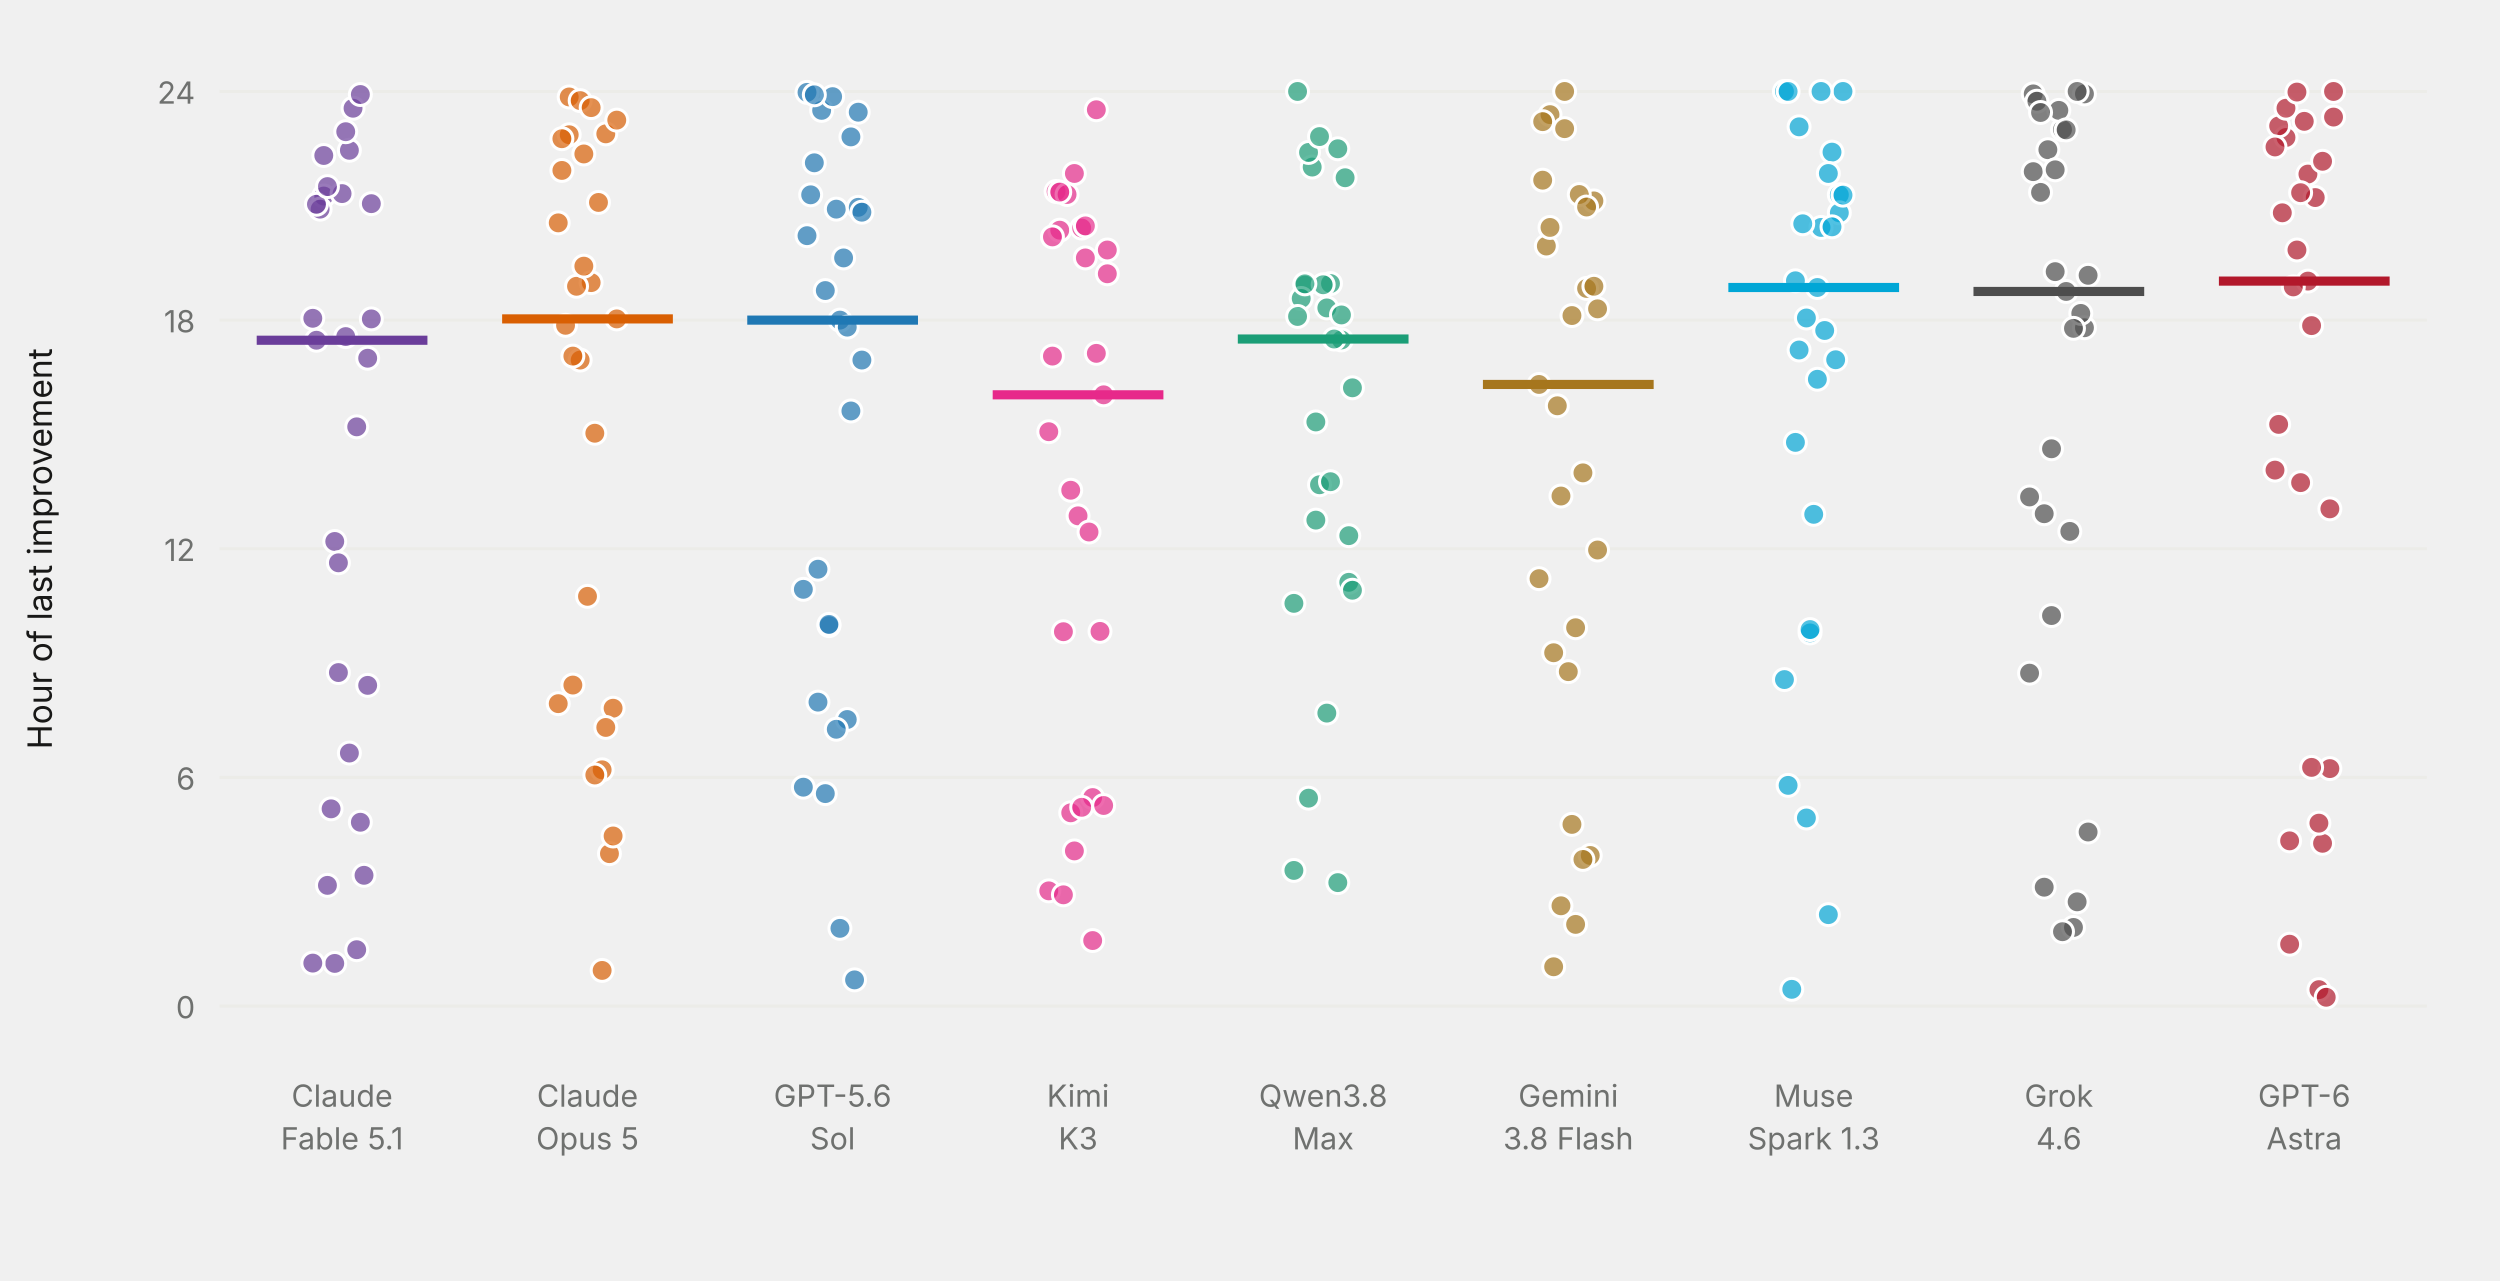
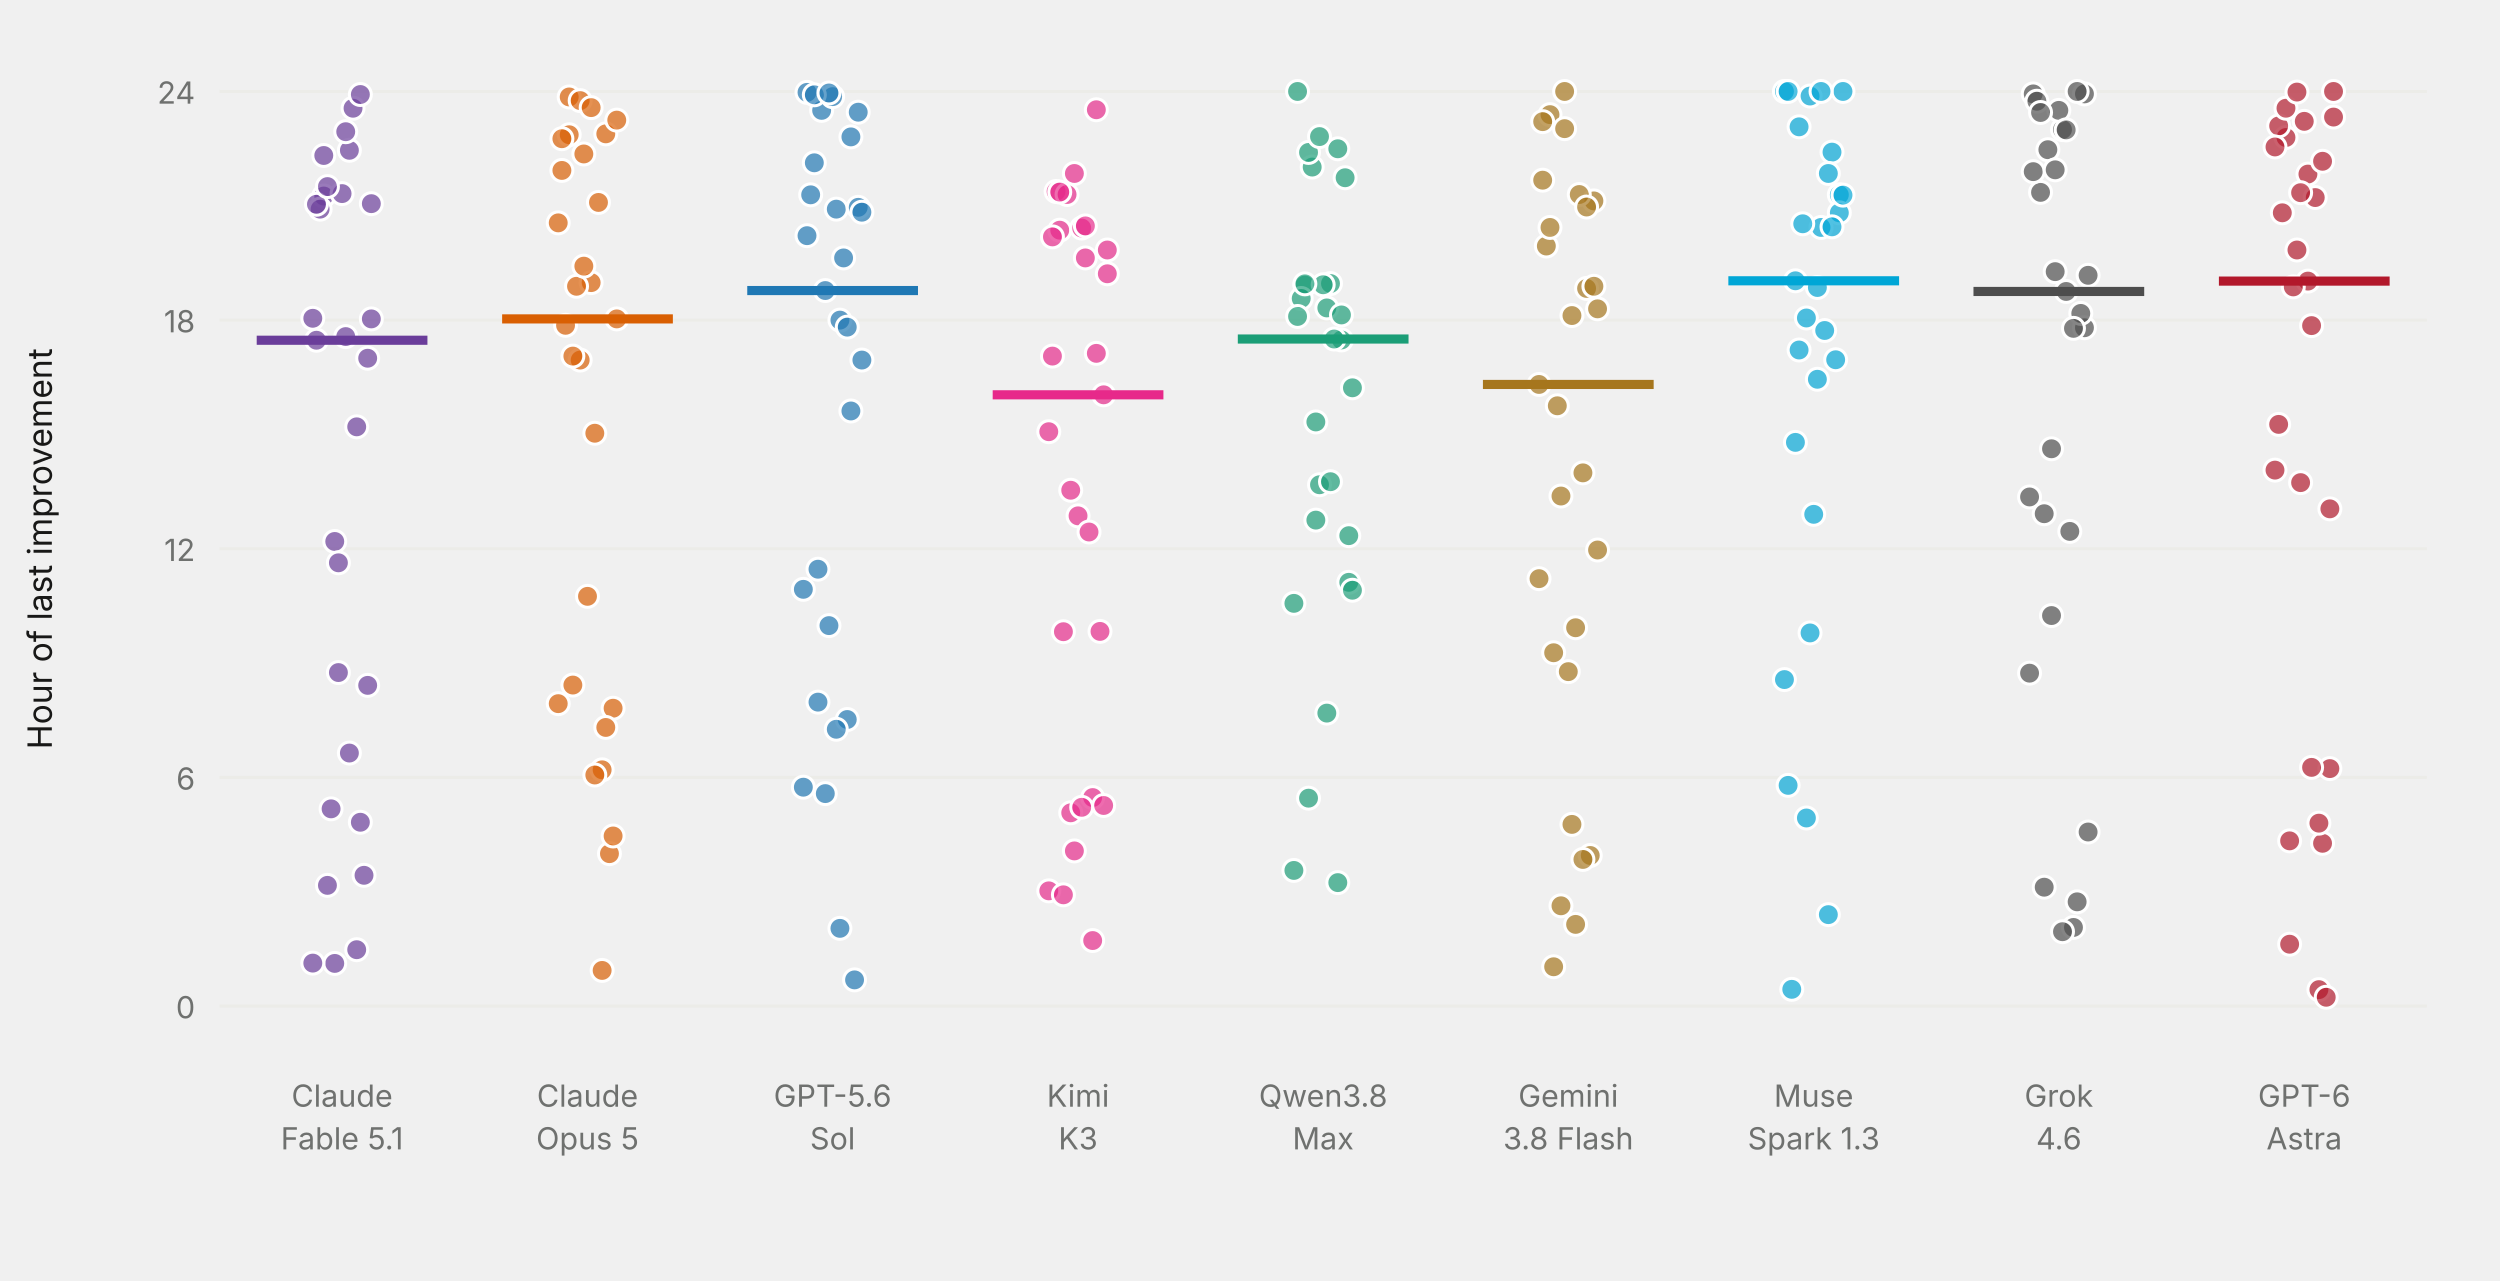
<svg xmlns="http://www.w3.org/2000/svg" viewBox="0 0 820 420" role="img" aria-label="Hour of last hidden test improvement">
  <style>
text{font-family:Inter,ui-sans-serif,-apple-system,BlinkMacSystemFont,"Segoe UI",sans-serif;fill:#181817}
.muted{fill:#6f716f}.grid{stroke:#ecece8;stroke-width:1}.axis{stroke:#babbb7;stroke-width:1}
.legend{font-size:10px}.label{font-size:11px}.tick{font-size:10px;fill:#6f716f}
</style>
  <line class="grid" x1="72" x2="796" y1="330.0" y2="330.0" />
  <text class="tick" x="64.0" y="334.0" text-anchor="end">0</text>
  <line class="grid" x1="72" x2="796" y1="255.0" y2="255.0" />
  <text class="tick" x="64.0" y="259.0" text-anchor="end">6</text>
  <line class="grid" x1="72" x2="796" y1="180.0" y2="180.0" />
  <text class="tick" x="64.0" y="184.0" text-anchor="end">12</text>
  <line class="grid" x1="72" x2="796" y1="105.0" y2="105.0" />
  <text class="tick" x="64.0" y="109.0" text-anchor="end">18</text>
  <line class="grid" x1="72" x2="796" y1="30.0" y2="30.0" />
  <text class="tick" x="64.0" y="34.0" text-anchor="end">24</text>
  <circle cx="102.6" cy="104.4" r="3.6" fill="#6A3D9A" fill-opacity=".68" stroke="#fff" />
  <circle cx="106.2" cy="64.3" r="3.6" fill="#6A3D9A" fill-opacity=".68" stroke="#fff" />
  <circle cx="109.8" cy="316.0" r="3.6" fill="#6A3D9A" fill-opacity=".68" stroke="#fff" />
  <circle cx="113.4" cy="110.4" r="3.6" fill="#6A3D9A" fill-opacity=".68" stroke="#fff" />
  <circle cx="117.0" cy="311.5" r="3.6" fill="#6A3D9A" fill-opacity=".68" stroke="#fff" />
  <circle cx="120.6" cy="224.8" r="3.6" fill="#6A3D9A" fill-opacity=".68" stroke="#fff" />
  <circle cx="103.8" cy="111.6" r="3.6" fill="#6A3D9A" fill-opacity=".68" stroke="#fff" />
  <circle cx="107.4" cy="290.4" r="3.6" fill="#6A3D9A" fill-opacity=".68" stroke="#fff" />
  <circle cx="111.0" cy="220.6" r="3.6" fill="#6A3D9A" fill-opacity=".68" stroke="#fff" />
  <circle cx="114.6" cy="49.3" r="3.6" fill="#6A3D9A" fill-opacity=".68" stroke="#fff" />
  <circle cx="118.2" cy="269.7" r="3.6" fill="#6A3D9A" fill-opacity=".68" stroke="#fff" />
  <circle cx="121.8" cy="104.6" r="3.6" fill="#6A3D9A" fill-opacity=".68" stroke="#fff" />
  <circle cx="105.0" cy="68.6" r="3.6" fill="#6A3D9A" fill-opacity=".68" stroke="#fff" />
  <circle cx="108.6" cy="265.3" r="3.6" fill="#6A3D9A" fill-opacity=".68" stroke="#fff" />
  <circle cx="112.2" cy="63.5" r="3.6" fill="#6A3D9A" fill-opacity=".68" stroke="#fff" />
  <circle cx="115.8" cy="35.5" r="3.6" fill="#6A3D9A" fill-opacity=".68" stroke="#fff" />
  <circle cx="119.4" cy="287.1" r="3.6" fill="#6A3D9A" fill-opacity=".68" stroke="#fff" />
  <circle cx="102.6" cy="315.9" r="3.6" fill="#6A3D9A" fill-opacity=".68" stroke="#fff" />
  <circle cx="106.2" cy="51.0" r="3.6" fill="#6A3D9A" fill-opacity=".68" stroke="#fff" />
  <circle cx="109.8" cy="177.6" r="3.6" fill="#6A3D9A" fill-opacity=".68" stroke="#fff" />
  <circle cx="113.4" cy="43.2" r="3.6" fill="#6A3D9A" fill-opacity=".68" stroke="#fff" />
  <circle cx="117.0" cy="140.0" r="3.6" fill="#6A3D9A" fill-opacity=".68" stroke="#fff" />
  <circle cx="120.6" cy="117.5" r="3.6" fill="#6A3D9A" fill-opacity=".68" stroke="#fff" />
  <circle cx="103.8" cy="67.0" r="3.6" fill="#6A3D9A" fill-opacity=".68" stroke="#fff" />
  <circle cx="107.4" cy="61.2" r="3.6" fill="#6A3D9A" fill-opacity=".68" stroke="#fff" />
  <circle cx="111.0" cy="184.6" r="3.6" fill="#6A3D9A" fill-opacity=".68" stroke="#fff" />
  <circle cx="114.6" cy="247.0" r="3.6" fill="#6A3D9A" fill-opacity=".68" stroke="#fff" />
  <circle cx="118.2" cy="31.0" r="3.6" fill="#6A3D9A" fill-opacity=".68" stroke="#fff" />
  <circle cx="121.8" cy="66.8" r="3.6" fill="#6A3D9A" fill-opacity=".68" stroke="#fff" />
  <line x1="84.2" x2="140.2" y1="111.6" y2="111.6" stroke="#6A3D9A" stroke-width="3" />
  <text class="tick" x="112.2" y="363.0" text-anchor="middle">Claude</text>
  <text class="tick" x="112.2" y="377.0" text-anchor="middle">Fable 5.1</text>
  <circle cx="183.1" cy="73.1" r="3.6" fill="#D95F02" fill-opacity=".68" stroke="#fff" />
  <circle cx="186.7" cy="31.8" r="3.6" fill="#D95F02" fill-opacity=".68" stroke="#fff" />
  <circle cx="190.3" cy="118.1" r="3.6" fill="#D95F02" fill-opacity=".68" stroke="#fff" />
  <circle cx="193.9" cy="92.7" r="3.6" fill="#D95F02" fill-opacity=".68" stroke="#fff" />
  <circle cx="197.5" cy="252.5" r="3.6" fill="#D95F02" fill-opacity=".68" stroke="#fff" />
  <circle cx="201.1" cy="232.3" r="3.6" fill="#D95F02" fill-opacity=".68" stroke="#fff" />
  <circle cx="184.3" cy="55.9" r="3.6" fill="#D95F02" fill-opacity=".68" stroke="#fff" />
  <circle cx="187.9" cy="116.8" r="3.6" fill="#D95F02" fill-opacity=".68" stroke="#fff" />
  <circle cx="191.5" cy="50.5" r="3.6" fill="#D95F02" fill-opacity=".68" stroke="#fff" />
  <circle cx="195.1" cy="142.1" r="3.6" fill="#D95F02" fill-opacity=".68" stroke="#fff" />
  <circle cx="198.7" cy="238.6" r="3.6" fill="#D95F02" fill-opacity=".68" stroke="#fff" />
  <circle cx="202.3" cy="104.6" r="3.6" fill="#D95F02" fill-opacity=".68" stroke="#fff" />
  <circle cx="185.5" cy="106.7" r="3.6" fill="#D95F02" fill-opacity=".68" stroke="#fff" />
  <circle cx="189.1" cy="93.9" r="3.6" fill="#D95F02" fill-opacity=".68" stroke="#fff" />
  <circle cx="192.7" cy="195.6" r="3.6" fill="#D95F02" fill-opacity=".68" stroke="#fff" />
  <circle cx="196.3" cy="66.4" r="3.6" fill="#D95F02" fill-opacity=".68" stroke="#fff" />
  <circle cx="199.9" cy="280.0" r="3.6" fill="#D95F02" fill-opacity=".68" stroke="#fff" />
  <circle cx="183.1" cy="230.8" r="3.6" fill="#D95F02" fill-opacity=".68" stroke="#fff" />
  <circle cx="186.7" cy="44.2" r="3.6" fill="#D95F02" fill-opacity=".68" stroke="#fff" />
  <circle cx="190.3" cy="33.0" r="3.6" fill="#D95F02" fill-opacity=".68" stroke="#fff" />
  <circle cx="193.9" cy="35.3" r="3.6" fill="#D95F02" fill-opacity=".68" stroke="#fff" />
  <circle cx="197.5" cy="318.3" r="3.6" fill="#D95F02" fill-opacity=".68" stroke="#fff" />
  <circle cx="201.1" cy="274.2" r="3.6" fill="#D95F02" fill-opacity=".68" stroke="#fff" />
  <circle cx="184.3" cy="45.5" r="3.6" fill="#D95F02" fill-opacity=".68" stroke="#fff" />
  <circle cx="187.9" cy="224.7" r="3.6" fill="#D95F02" fill-opacity=".68" stroke="#fff" />
  <circle cx="191.5" cy="87.3" r="3.6" fill="#D95F02" fill-opacity=".68" stroke="#fff" />
  <circle cx="195.1" cy="254.2" r="3.6" fill="#D95F02" fill-opacity=".68" stroke="#fff" />
  <circle cx="198.7" cy="43.9" r="3.6" fill="#D95F02" fill-opacity=".68" stroke="#fff" />
  <circle cx="202.3" cy="39.4" r="3.6" fill="#D95F02" fill-opacity=".68" stroke="#fff" />
  <line x1="164.7" x2="220.7" y1="104.6" y2="104.6" stroke="#D95F02" stroke-width="3" />
  <text class="tick" x="192.7" y="363.0" text-anchor="middle">Claude</text>
  <text class="tick" x="192.7" y="377.0" text-anchor="middle">Opus 5</text>
  <circle cx="263.5" cy="258.2" r="3.6" fill="#1F78B4" fill-opacity=".68" stroke="#fff" />
  <circle cx="267.1" cy="53.4" r="3.6" fill="#1F78B4" fill-opacity=".68" stroke="#fff" />
  <circle cx="270.7" cy="260.3" r="3.6" fill="#1F78B4" fill-opacity=".68" stroke="#fff" />
  <circle cx="274.3" cy="68.6" r="3.6" fill="#1F78B4" fill-opacity=".68" stroke="#fff" />
  <circle cx="277.9" cy="236.0" r="3.6" fill="#1F78B4" fill-opacity=".68" stroke="#fff" />
  <circle cx="281.5" cy="68.0" r="3.6" fill="#1F78B4" fill-opacity=".68" stroke="#fff" />
  <circle cx="264.7" cy="30.3" r="3.6" fill="#1F78B4" fill-opacity=".68" stroke="#fff" />
  <circle cx="268.3" cy="230.3" r="3.6" fill="#1F78B4" fill-opacity=".68" stroke="#fff" />
  <circle cx="271.9" cy="205.2" r="3.6" fill="#1F78B4" fill-opacity=".68" stroke="#fff" />
  <circle cx="275.5" cy="105.0" r="3.6" fill="#1F78B4" fill-opacity=".68" stroke="#fff" />
  <circle cx="279.1" cy="134.8" r="3.6" fill="#1F78B4" fill-opacity=".68" stroke="#fff" />
  <circle cx="282.7" cy="118.1" r="3.6" fill="#1F78B4" fill-opacity=".68" stroke="#fff" />
  <circle cx="265.9" cy="63.9" r="3.6" fill="#1F78B4" fill-opacity=".68" stroke="#fff" />
  <circle cx="269.5" cy="36.2" r="3.6" fill="#1F78B4" fill-opacity=".68" stroke="#fff" />
  <circle cx="273.1" cy="31.7" r="3.6" fill="#1F78B4" fill-opacity=".68" stroke="#fff" />
  <circle cx="276.7" cy="84.6" r="3.6" fill="#1F78B4" fill-opacity=".68" stroke="#fff" />
  <circle cx="280.3" cy="321.4" r="3.6" fill="#1F78B4" fill-opacity=".68" stroke="#fff" />
  <circle cx="263.5" cy="193.3" r="3.6" fill="#1F78B4" fill-opacity=".68" stroke="#fff" />
  <circle cx="267.1" cy="31.1" r="3.6" fill="#1F78B4" fill-opacity=".68" stroke="#fff" />
  <circle cx="270.7" cy="95.3" r="3.6" fill="#1F78B4" fill-opacity=".68" stroke="#fff" />
  <circle cx="274.3" cy="239.2" r="3.6" fill="#1F78B4" fill-opacity=".68" stroke="#fff" />
  <circle cx="277.9" cy="107.3" r="3.6" fill="#1F78B4" fill-opacity=".68" stroke="#fff" />
  <circle cx="281.5" cy="36.8" r="3.6" fill="#1F78B4" fill-opacity=".68" stroke="#fff" />
  <circle cx="264.7" cy="77.3" r="3.6" fill="#1F78B4" fill-opacity=".68" stroke="#fff" />
  <circle cx="268.3" cy="186.7" r="3.6" fill="#1F78B4" fill-opacity=".68" stroke="#fff" />
-   <circle cx="271.9" cy="204.8" r="3.6" fill="#1F78B4" fill-opacity=".68" stroke="#fff" />
+   <circle cx="271.9" cy="30.5" r="3.6" fill="#1F78B4" fill-opacity=".68" stroke="#fff" />
  <circle cx="275.5" cy="304.5" r="3.6" fill="#1F78B4" fill-opacity=".68" stroke="#fff" />
  <circle cx="279.1" cy="44.9" r="3.6" fill="#1F78B4" fill-opacity=".68" stroke="#fff" />
  <circle cx="282.7" cy="69.6" r="3.6" fill="#1F78B4" fill-opacity=".68" stroke="#fff" />
-   <line x1="245.1" x2="301.1" y1="105.0" y2="105.0" stroke="#1F78B4" stroke-width="3" />
+   <line x1="245.1" x2="301.1" y1="95.3" y2="95.3" stroke="#1F78B4" stroke-width="3" />
  <text class="tick" x="273.1" y="363.0" text-anchor="middle">GPT-5.6</text>
  <text class="tick" x="273.1" y="377.0" text-anchor="middle">Sol</text>
  <circle cx="344.0" cy="141.6" r="3.6" fill="#E7298A" fill-opacity=".68" stroke="#fff" />
  <circle cx="347.6" cy="75.5" r="3.6" fill="#E7298A" fill-opacity=".68" stroke="#fff" />
  <circle cx="351.2" cy="160.8" r="3.6" fill="#E7298A" fill-opacity=".68" stroke="#fff" />
  <circle cx="354.8" cy="74.8" r="3.6" fill="#E7298A" fill-opacity=".68" stroke="#fff" />
  <circle cx="358.4" cy="261.6" r="3.6" fill="#E7298A" fill-opacity=".68" stroke="#fff" />
  <circle cx="362.0" cy="129.5" r="3.6" fill="#E7298A" fill-opacity=".68" stroke="#fff" />
  <circle cx="345.2" cy="116.8" r="3.6" fill="#E7298A" fill-opacity=".68" stroke="#fff" />
  <circle cx="348.8" cy="207.2" r="3.6" fill="#E7298A" fill-opacity=".68" stroke="#fff" />
  <circle cx="352.4" cy="56.9" r="3.6" fill="#E7298A" fill-opacity=".68" stroke="#fff" />
  <circle cx="356.0" cy="74.1" r="3.6" fill="#E7298A" fill-opacity=".68" stroke="#fff" />
  <circle cx="359.6" cy="36.0" r="3.6" fill="#E7298A" fill-opacity=".68" stroke="#fff" />
  <circle cx="363.2" cy="82.0" r="3.6" fill="#E7298A" fill-opacity=".68" stroke="#fff" />
  <circle cx="346.4" cy="62.8" r="3.6" fill="#E7298A" fill-opacity=".68" stroke="#fff" />
  <circle cx="350.0" cy="63.8" r="3.6" fill="#E7298A" fill-opacity=".68" stroke="#fff" />
  <circle cx="353.6" cy="169.2" r="3.6" fill="#E7298A" fill-opacity=".68" stroke="#fff" />
  <circle cx="357.2" cy="174.5" r="3.6" fill="#E7298A" fill-opacity=".68" stroke="#fff" />
  <circle cx="360.8" cy="207.1" r="3.6" fill="#E7298A" fill-opacity=".68" stroke="#fff" />
  <circle cx="344.0" cy="292.2" r="3.6" fill="#E7298A" fill-opacity=".68" stroke="#fff" />
  <circle cx="347.6" cy="63.0" r="3.6" fill="#E7298A" fill-opacity=".68" stroke="#fff" />
  <circle cx="351.2" cy="266.6" r="3.6" fill="#E7298A" fill-opacity=".68" stroke="#fff" />
  <circle cx="354.8" cy="264.8" r="3.6" fill="#E7298A" fill-opacity=".68" stroke="#fff" />
  <circle cx="358.4" cy="308.5" r="3.6" fill="#E7298A" fill-opacity=".68" stroke="#fff" />
  <circle cx="362.0" cy="264.2" r="3.6" fill="#E7298A" fill-opacity=".68" stroke="#fff" />
  <circle cx="345.2" cy="77.7" r="3.6" fill="#E7298A" fill-opacity=".68" stroke="#fff" />
  <circle cx="348.8" cy="293.5" r="3.6" fill="#E7298A" fill-opacity=".68" stroke="#fff" />
  <circle cx="352.4" cy="279.1" r="3.6" fill="#E7298A" fill-opacity=".68" stroke="#fff" />
  <circle cx="356.0" cy="84.6" r="3.6" fill="#E7298A" fill-opacity=".68" stroke="#fff" />
  <circle cx="359.6" cy="115.9" r="3.6" fill="#E7298A" fill-opacity=".68" stroke="#fff" />
  <circle cx="363.2" cy="89.8" r="3.6" fill="#E7298A" fill-opacity=".68" stroke="#fff" />
  <line x1="325.6" x2="381.6" y1="129.5" y2="129.5" stroke="#E7298A" stroke-width="3" />
  <text class="tick" x="353.6" y="363.0" text-anchor="middle">Kimi</text>
  <text class="tick" x="353.6" y="377.0" text-anchor="middle">K3</text>
  <circle cx="424.4" cy="197.9" r="3.6" fill="#1B9E77" fill-opacity=".68" stroke="#fff" />
  <circle cx="428.0" cy="93.5" r="3.6" fill="#1B9E77" fill-opacity=".68" stroke="#fff" />
  <circle cx="431.6" cy="170.6" r="3.6" fill="#1B9E77" fill-opacity=".68" stroke="#fff" />
  <circle cx="435.2" cy="233.9" r="3.6" fill="#1B9E77" fill-opacity=".68" stroke="#fff" />
  <circle cx="438.8" cy="48.8" r="3.6" fill="#1B9E77" fill-opacity=".68" stroke="#fff" />
  <circle cx="442.4" cy="191.0" r="3.6" fill="#1B9E77" fill-opacity=".68" stroke="#fff" />
  <circle cx="425.6" cy="30.0" r="3.6" fill="#1B9E77" fill-opacity=".68" stroke="#fff" />
  <circle cx="429.2" cy="261.8" r="3.6" fill="#1B9E77" fill-opacity=".68" stroke="#fff" />
  <circle cx="432.8" cy="159.0" r="3.6" fill="#1B9E77" fill-opacity=".68" stroke="#fff" />
  <circle cx="436.4" cy="93.0" r="3.6" fill="#1B9E77" fill-opacity=".68" stroke="#fff" />
  <circle cx="440.0" cy="111.5" r="3.6" fill="#1B9E77" fill-opacity=".68" stroke="#fff" />
  <circle cx="443.6" cy="193.6" r="3.6" fill="#1B9E77" fill-opacity=".68" stroke="#fff" />
  <circle cx="426.8" cy="97.9" r="3.6" fill="#1B9E77" fill-opacity=".68" stroke="#fff" />
  <circle cx="430.4" cy="54.8" r="3.6" fill="#1B9E77" fill-opacity=".68" stroke="#fff" />
  <circle cx="434.0" cy="93.4" r="3.6" fill="#1B9E77" fill-opacity=".68" stroke="#fff" />
  <circle cx="437.6" cy="111.2" r="3.6" fill="#1B9E77" fill-opacity=".68" stroke="#fff" />
  <circle cx="441.2" cy="58.3" r="3.6" fill="#1B9E77" fill-opacity=".68" stroke="#fff" />
  <circle cx="424.4" cy="285.5" r="3.6" fill="#1B9E77" fill-opacity=".68" stroke="#fff" />
  <circle cx="428.0" cy="93.1" r="3.6" fill="#1B9E77" fill-opacity=".68" stroke="#fff" />
  <circle cx="431.6" cy="138.4" r="3.6" fill="#1B9E77" fill-opacity=".68" stroke="#fff" />
  <circle cx="435.2" cy="101.0" r="3.6" fill="#1B9E77" fill-opacity=".68" stroke="#fff" />
  <circle cx="438.8" cy="289.5" r="3.6" fill="#1B9E77" fill-opacity=".68" stroke="#fff" />
  <circle cx="442.4" cy="175.7" r="3.6" fill="#1B9E77" fill-opacity=".68" stroke="#fff" />
  <circle cx="425.6" cy="103.8" r="3.6" fill="#1B9E77" fill-opacity=".68" stroke="#fff" />
  <circle cx="429.2" cy="50.0" r="3.6" fill="#1B9E77" fill-opacity=".68" stroke="#fff" />
  <circle cx="432.8" cy="44.8" r="3.6" fill="#1B9E77" fill-opacity=".68" stroke="#fff" />
  <circle cx="436.4" cy="158.0" r="3.6" fill="#1B9E77" fill-opacity=".68" stroke="#fff" />
  <circle cx="440.0" cy="103.3" r="3.6" fill="#1B9E77" fill-opacity=".68" stroke="#fff" />
  <circle cx="443.6" cy="127.2" r="3.6" fill="#1B9E77" fill-opacity=".68" stroke="#fff" />
  <line x1="406.0" x2="462.0" y1="111.2" y2="111.2" stroke="#1B9E77" stroke-width="3" />
  <text class="tick" x="434.0" y="363.0" text-anchor="middle">Qwen3.8</text>
  <text class="tick" x="434.0" y="377.0" text-anchor="middle">Max</text>
  <circle cx="504.8" cy="189.8" r="3.6" fill="#A6761D" fill-opacity=".68" stroke="#fff" />
  <circle cx="508.4" cy="37.6" r="3.6" fill="#A6761D" fill-opacity=".68" stroke="#fff" />
  <circle cx="512.0" cy="297.1" r="3.6" fill="#A6761D" fill-opacity=".68" stroke="#fff" />
  <circle cx="515.6" cy="103.5" r="3.6" fill="#A6761D" fill-opacity=".68" stroke="#fff" />
  <circle cx="519.2" cy="155.1" r="3.6" fill="#A6761D" fill-opacity=".68" stroke="#fff" />
  <circle cx="522.8" cy="65.9" r="3.6" fill="#A6761D" fill-opacity=".68" stroke="#fff" />
  <circle cx="506.0" cy="39.9" r="3.6" fill="#A6761D" fill-opacity=".68" stroke="#fff" />
  <circle cx="509.6" cy="317.1" r="3.6" fill="#A6761D" fill-opacity=".68" stroke="#fff" />
  <circle cx="513.2" cy="30.0" r="3.6" fill="#A6761D" fill-opacity=".68" stroke="#fff" />
  <circle cx="516.8" cy="303.2" r="3.6" fill="#A6761D" fill-opacity=".68" stroke="#fff" />
  <circle cx="520.4" cy="94.6" r="3.6" fill="#A6761D" fill-opacity=".68" stroke="#fff" />
  <circle cx="524.0" cy="180.4" r="3.6" fill="#A6761D" fill-opacity=".68" stroke="#fff" />
  <circle cx="507.2" cy="80.7" r="3.6" fill="#A6761D" fill-opacity=".68" stroke="#fff" />
  <circle cx="510.8" cy="133.1" r="3.6" fill="#A6761D" fill-opacity=".68" stroke="#fff" />
  <circle cx="514.4" cy="220.3" r="3.6" fill="#A6761D" fill-opacity=".68" stroke="#fff" />
  <circle cx="518.0" cy="63.8" r="3.6" fill="#A6761D" fill-opacity=".68" stroke="#fff" />
  <circle cx="521.6" cy="280.6" r="3.6" fill="#A6761D" fill-opacity=".68" stroke="#fff" />
  <circle cx="504.8" cy="126.1" r="3.6" fill="#A6761D" fill-opacity=".68" stroke="#fff" />
  <circle cx="508.4" cy="74.6" r="3.6" fill="#A6761D" fill-opacity=".68" stroke="#fff" />
  <circle cx="512.0" cy="162.7" r="3.6" fill="#A6761D" fill-opacity=".68" stroke="#fff" />
  <circle cx="515.6" cy="270.4" r="3.6" fill="#A6761D" fill-opacity=".68" stroke="#fff" />
  <circle cx="519.2" cy="281.9" r="3.6" fill="#A6761D" fill-opacity=".68" stroke="#fff" />
  <circle cx="522.8" cy="93.9" r="3.6" fill="#A6761D" fill-opacity=".68" stroke="#fff" />
  <circle cx="506.0" cy="59.1" r="3.6" fill="#A6761D" fill-opacity=".68" stroke="#fff" />
  <circle cx="509.6" cy="214.1" r="3.6" fill="#A6761D" fill-opacity=".68" stroke="#fff" />
  <circle cx="513.2" cy="42.2" r="3.6" fill="#A6761D" fill-opacity=".68" stroke="#fff" />
  <circle cx="516.8" cy="205.9" r="3.6" fill="#A6761D" fill-opacity=".68" stroke="#fff" />
  <circle cx="520.4" cy="67.9" r="3.6" fill="#A6761D" fill-opacity=".68" stroke="#fff" />
  <circle cx="524.0" cy="101.3" r="3.6" fill="#A6761D" fill-opacity=".68" stroke="#fff" />
  <line x1="486.4" x2="542.4" y1="126.1" y2="126.1" stroke="#A6761D" stroke-width="3" />
  <text class="tick" x="514.4" y="363.0" text-anchor="middle">Gemini</text>
  <text class="tick" x="514.4" y="377.0" text-anchor="middle">3.8 Flash</text>
  <circle cx="585.3" cy="30.0" r="3.6" fill="#00A6D6" fill-opacity=".68" stroke="#fff" />
  <circle cx="588.9" cy="145.1" r="3.6" fill="#00A6D6" fill-opacity=".68" stroke="#fff" />
  <circle cx="592.5" cy="268.3" r="3.6" fill="#00A6D6" fill-opacity=".68" stroke="#fff" />
  <circle cx="596.1" cy="124.4" r="3.6" fill="#00A6D6" fill-opacity=".68" stroke="#fff" />
  <circle cx="599.7" cy="300.0" r="3.6" fill="#00A6D6" fill-opacity=".68" stroke="#fff" />
  <circle cx="603.3" cy="63.9" r="3.6" fill="#00A6D6" fill-opacity=".68" stroke="#fff" />
  <circle cx="586.5" cy="30.0" r="3.6" fill="#00A6D6" fill-opacity=".68" stroke="#fff" />
  <circle cx="590.1" cy="41.6" r="3.6" fill="#00A6D6" fill-opacity=".68" stroke="#fff" />
  <circle cx="593.7" cy="207.6" r="3.6" fill="#00A6D6" fill-opacity=".68" stroke="#fff" />
  <circle cx="597.3" cy="74.6" r="3.6" fill="#00A6D6" fill-opacity=".68" stroke="#fff" />
  <circle cx="600.9" cy="49.9" r="3.6" fill="#00A6D6" fill-opacity=".68" stroke="#fff" />
  <circle cx="604.5" cy="30.0" r="3.6" fill="#00A6D6" fill-opacity=".68" stroke="#fff" />
  <circle cx="587.7" cy="324.5" r="3.6" fill="#00A6D6" fill-opacity=".68" stroke="#fff" />
  <circle cx="591.3" cy="73.4" r="3.6" fill="#00A6D6" fill-opacity=".68" stroke="#fff" />
  <circle cx="594.9" cy="168.7" r="3.6" fill="#00A6D6" fill-opacity=".68" stroke="#fff" />
  <circle cx="598.5" cy="108.4" r="3.6" fill="#00A6D6" fill-opacity=".68" stroke="#fff" />
  <circle cx="602.1" cy="118.0" r="3.6" fill="#00A6D6" fill-opacity=".68" stroke="#fff" />
  <circle cx="585.3" cy="222.9" r="3.6" fill="#00A6D6" fill-opacity=".68" stroke="#fff" />
  <circle cx="588.9" cy="92.1" r="3.6" fill="#00A6D6" fill-opacity=".68" stroke="#fff" />
  <circle cx="592.5" cy="104.3" r="3.6" fill="#00A6D6" fill-opacity=".68" stroke="#fff" />
  <circle cx="596.1" cy="94.3" r="3.6" fill="#00A6D6" fill-opacity=".68" stroke="#fff" />
  <circle cx="599.7" cy="56.9" r="3.6" fill="#00A6D6" fill-opacity=".68" stroke="#fff" />
  <circle cx="603.3" cy="69.8" r="3.6" fill="#00A6D6" fill-opacity=".68" stroke="#fff" />
  <circle cx="586.5" cy="257.6" r="3.6" fill="#00A6D6" fill-opacity=".68" stroke="#fff" />
  <circle cx="590.1" cy="114.8" r="3.6" fill="#00A6D6" fill-opacity=".68" stroke="#fff" />
-   <circle cx="593.7" cy="206.5" r="3.6" fill="#00A6D6" fill-opacity=".68" stroke="#fff" />
+   <circle cx="593.7" cy="31.5" r="3.6" fill="#00A6D6" fill-opacity=".68" stroke="#fff" />
  <circle cx="597.3" cy="30.0" r="3.6" fill="#00A6D6" fill-opacity=".68" stroke="#fff" />
  <circle cx="600.9" cy="74.4" r="3.6" fill="#00A6D6" fill-opacity=".68" stroke="#fff" />
  <circle cx="604.5" cy="64.0" r="3.6" fill="#00A6D6" fill-opacity=".68" stroke="#fff" />
-   <line x1="566.9" x2="622.9" y1="94.3" y2="94.3" stroke="#00A6D6" stroke-width="3" />
+   <line x1="566.9" x2="622.9" y1="92.1" y2="92.1" stroke="#00A6D6" stroke-width="3" />
  <text class="tick" x="594.9" y="363.0" text-anchor="middle">Muse</text>
  <text class="tick" x="594.9" y="377.0" text-anchor="middle">Spark 1.3</text>
  <circle cx="665.7" cy="163.0" r="3.6" fill="#4D4D4D" fill-opacity=".68" stroke="#fff" />
  <circle cx="669.3" cy="63.1" r="3.6" fill="#4D4D4D" fill-opacity=".68" stroke="#fff" />
  <circle cx="672.9" cy="201.9" r="3.6" fill="#4D4D4D" fill-opacity=".68" stroke="#fff" />
  <circle cx="676.5" cy="42.5" r="3.6" fill="#4D4D4D" fill-opacity=".68" stroke="#fff" />
  <circle cx="680.1" cy="304.2" r="3.6" fill="#4D4D4D" fill-opacity=".68" stroke="#fff" />
  <circle cx="683.7" cy="107.5" r="3.6" fill="#4D4D4D" fill-opacity=".68" stroke="#fff" />
  <circle cx="666.9" cy="30.8" r="3.6" fill="#4D4D4D" fill-opacity=".68" stroke="#fff" />
  <circle cx="670.5" cy="291.0" r="3.6" fill="#4D4D4D" fill-opacity=".68" stroke="#fff" />
  <circle cx="674.1" cy="89.1" r="3.6" fill="#4D4D4D" fill-opacity=".68" stroke="#fff" />
  <circle cx="677.7" cy="95.6" r="3.6" fill="#4D4D4D" fill-opacity=".68" stroke="#fff" />
  <circle cx="681.3" cy="295.8" r="3.6" fill="#4D4D4D" fill-opacity=".68" stroke="#fff" />
  <circle cx="684.9" cy="90.3" r="3.6" fill="#4D4D4D" fill-opacity=".68" stroke="#fff" />
  <circle cx="668.1" cy="33.2" r="3.6" fill="#4D4D4D" fill-opacity=".68" stroke="#fff" />
  <circle cx="671.7" cy="49.1" r="3.6" fill="#4D4D4D" fill-opacity=".68" stroke="#fff" />
  <circle cx="675.3" cy="36.2" r="3.6" fill="#4D4D4D" fill-opacity=".68" stroke="#fff" />
  <circle cx="678.9" cy="174.3" r="3.6" fill="#4D4D4D" fill-opacity=".68" stroke="#fff" />
  <circle cx="682.5" cy="102.8" r="3.6" fill="#4D4D4D" fill-opacity=".68" stroke="#fff" />
  <circle cx="665.7" cy="220.8" r="3.6" fill="#4D4D4D" fill-opacity=".68" stroke="#fff" />
  <circle cx="669.3" cy="36.9" r="3.6" fill="#4D4D4D" fill-opacity=".68" stroke="#fff" />
  <circle cx="672.9" cy="147.2" r="3.6" fill="#4D4D4D" fill-opacity=".68" stroke="#fff" />
  <circle cx="676.5" cy="305.6" r="3.6" fill="#4D4D4D" fill-opacity=".68" stroke="#fff" />
  <circle cx="680.1" cy="107.7" r="3.6" fill="#4D4D4D" fill-opacity=".68" stroke="#fff" />
  <circle cx="683.7" cy="30.8" r="3.6" fill="#4D4D4D" fill-opacity=".68" stroke="#fff" />
  <circle cx="666.9" cy="56.3" r="3.6" fill="#4D4D4D" fill-opacity=".68" stroke="#fff" />
  <circle cx="670.5" cy="168.5" r="3.6" fill="#4D4D4D" fill-opacity=".68" stroke="#fff" />
  <circle cx="674.1" cy="55.7" r="3.6" fill="#4D4D4D" fill-opacity=".68" stroke="#fff" />
  <circle cx="677.7" cy="42.6" r="3.6" fill="#4D4D4D" fill-opacity=".68" stroke="#fff" />
  <circle cx="681.3" cy="30.0" r="3.6" fill="#4D4D4D" fill-opacity=".68" stroke="#fff" />
  <circle cx="684.9" cy="272.9" r="3.6" fill="#4D4D4D" fill-opacity=".68" stroke="#fff" />
  <line x1="647.3" x2="703.3" y1="95.6" y2="95.6" stroke="#4D4D4D" stroke-width="3" />
  <text class="tick" x="675.3" y="363.0" text-anchor="middle">Grok</text>
  <text class="tick" x="675.3" y="377.0" text-anchor="middle">4.6</text>
  <circle cx="746.2" cy="154.2" r="3.6" fill="#B2182B" fill-opacity=".68" stroke="#fff" />
  <circle cx="749.8" cy="45.1" r="3.6" fill="#B2182B" fill-opacity=".68" stroke="#fff" />
  <circle cx="753.4" cy="82.0" r="3.6" fill="#B2182B" fill-opacity=".68" stroke="#fff" />
  <circle cx="757.0" cy="92.2" r="3.6" fill="#B2182B" fill-opacity=".68" stroke="#fff" />
  <circle cx="760.6" cy="324.6" r="3.6" fill="#B2182B" fill-opacity=".68" stroke="#fff" />
  <circle cx="764.2" cy="252.1" r="3.6" fill="#B2182B" fill-opacity=".68" stroke="#fff" />
  <circle cx="747.4" cy="41.3" r="3.6" fill="#B2182B" fill-opacity=".68" stroke="#fff" />
  <circle cx="751.0" cy="309.7" r="3.6" fill="#B2182B" fill-opacity=".68" stroke="#fff" />
  <circle cx="754.6" cy="158.3" r="3.6" fill="#B2182B" fill-opacity=".68" stroke="#fff" />
  <circle cx="758.2" cy="106.8" r="3.6" fill="#B2182B" fill-opacity=".68" stroke="#fff" />
  <circle cx="761.8" cy="276.6" r="3.6" fill="#B2182B" fill-opacity=".68" stroke="#fff" />
  <circle cx="765.4" cy="30.0" r="3.6" fill="#B2182B" fill-opacity=".68" stroke="#fff" />
  <circle cx="748.6" cy="69.8" r="3.6" fill="#B2182B" fill-opacity=".68" stroke="#fff" />
  <circle cx="752.2" cy="94.1" r="3.6" fill="#B2182B" fill-opacity=".68" stroke="#fff" />
  <circle cx="755.8" cy="39.8" r="3.6" fill="#B2182B" fill-opacity=".68" stroke="#fff" />
  <circle cx="759.4" cy="64.8" r="3.6" fill="#B2182B" fill-opacity=".68" stroke="#fff" />
  <circle cx="763.0" cy="327.1" r="3.6" fill="#B2182B" fill-opacity=".68" stroke="#fff" />
  <circle cx="746.2" cy="48.2" r="3.6" fill="#B2182B" fill-opacity=".68" stroke="#fff" />
  <circle cx="749.8" cy="35.5" r="3.6" fill="#B2182B" fill-opacity=".68" stroke="#fff" />
  <circle cx="753.4" cy="30.2" r="3.6" fill="#B2182B" fill-opacity=".68" stroke="#fff" />
  <circle cx="757.0" cy="57.1" r="3.6" fill="#B2182B" fill-opacity=".68" stroke="#fff" />
  <circle cx="760.6" cy="270.0" r="3.6" fill="#B2182B" fill-opacity=".68" stroke="#fff" />
  <circle cx="764.2" cy="166.9" r="3.6" fill="#B2182B" fill-opacity=".68" stroke="#fff" />
  <circle cx="747.4" cy="139.2" r="3.6" fill="#B2182B" fill-opacity=".68" stroke="#fff" />
  <circle cx="751.0" cy="275.8" r="3.6" fill="#B2182B" fill-opacity=".68" stroke="#fff" />
  <circle cx="754.6" cy="63.2" r="3.6" fill="#B2182B" fill-opacity=".68" stroke="#fff" />
  <circle cx="758.2" cy="251.7" r="3.6" fill="#B2182B" fill-opacity=".68" stroke="#fff" />
  <circle cx="761.8" cy="52.9" r="3.6" fill="#B2182B" fill-opacity=".68" stroke="#fff" />
  <circle cx="765.4" cy="38.4" r="3.6" fill="#B2182B" fill-opacity=".68" stroke="#fff" />
  <line x1="727.8" x2="783.8" y1="92.2" y2="92.2" stroke="#B2182B" stroke-width="3" />
  <text class="tick" x="755.8" y="363.0" text-anchor="middle">GPT-6</text>
  <text class="tick" x="755.8" y="377.0" text-anchor="middle">Astra</text>
  <text class="label" x="17.0" y="180.0" text-anchor="middle" transform="rotate(-90 17 180.0)">Hour of last improvement</text>
</svg>
